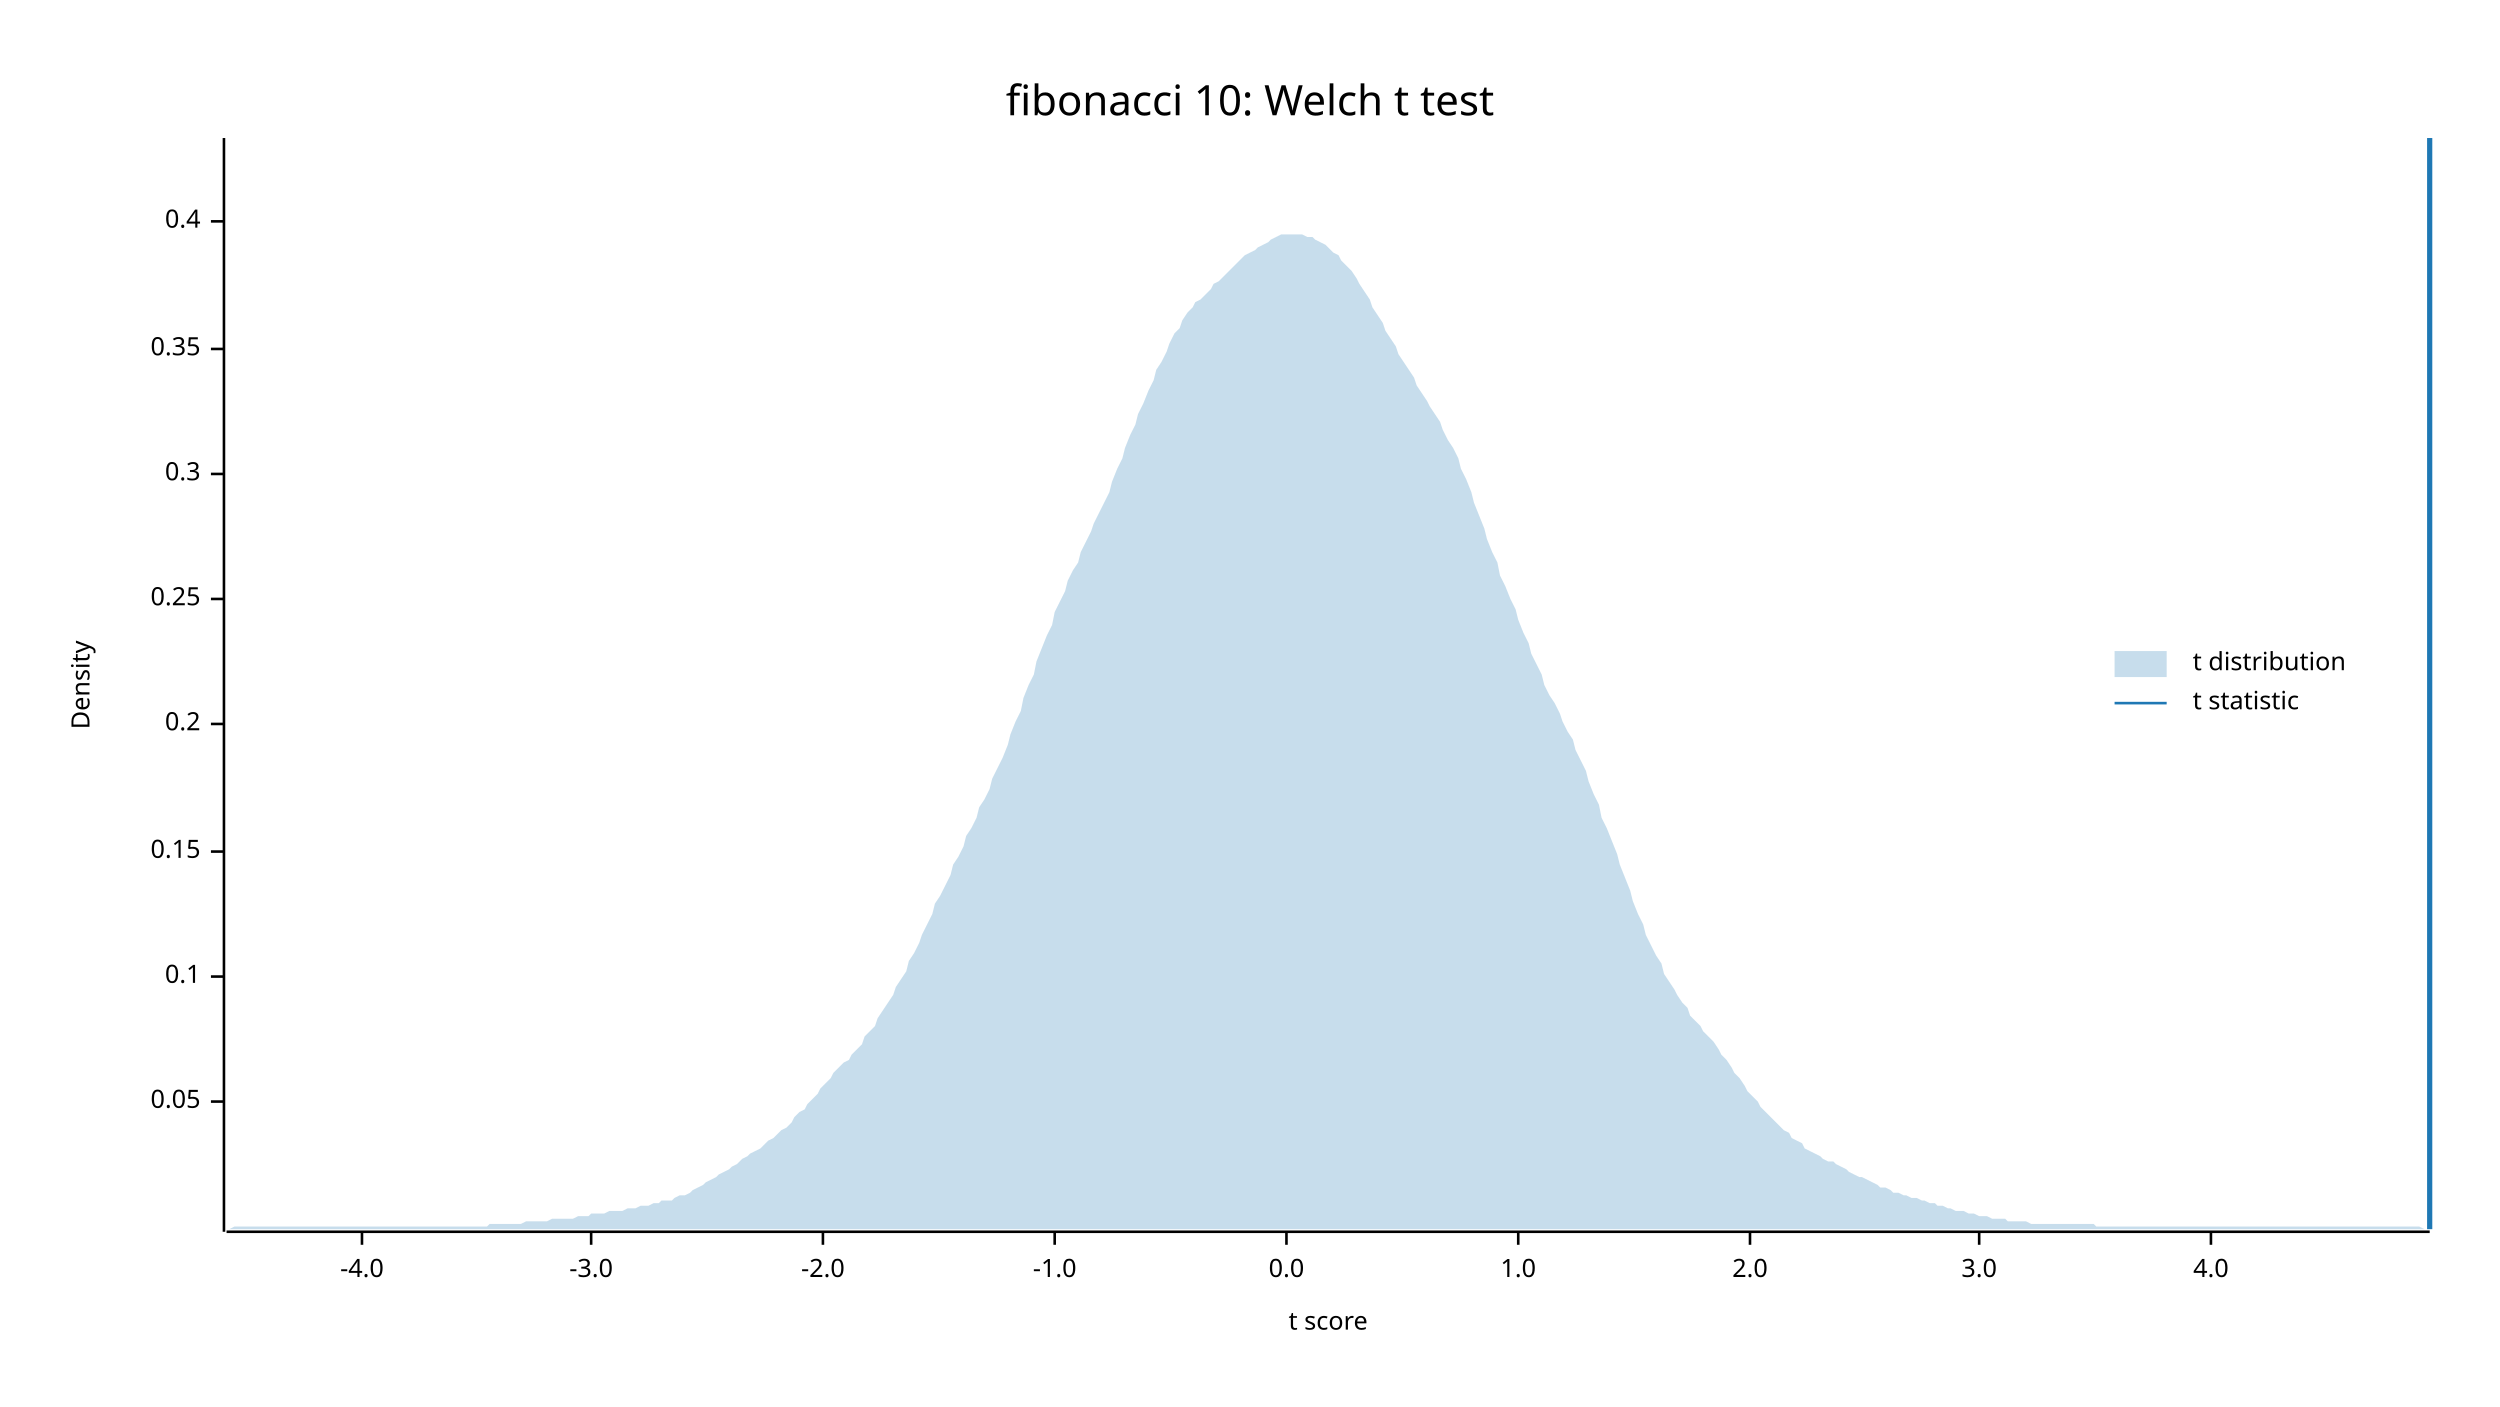
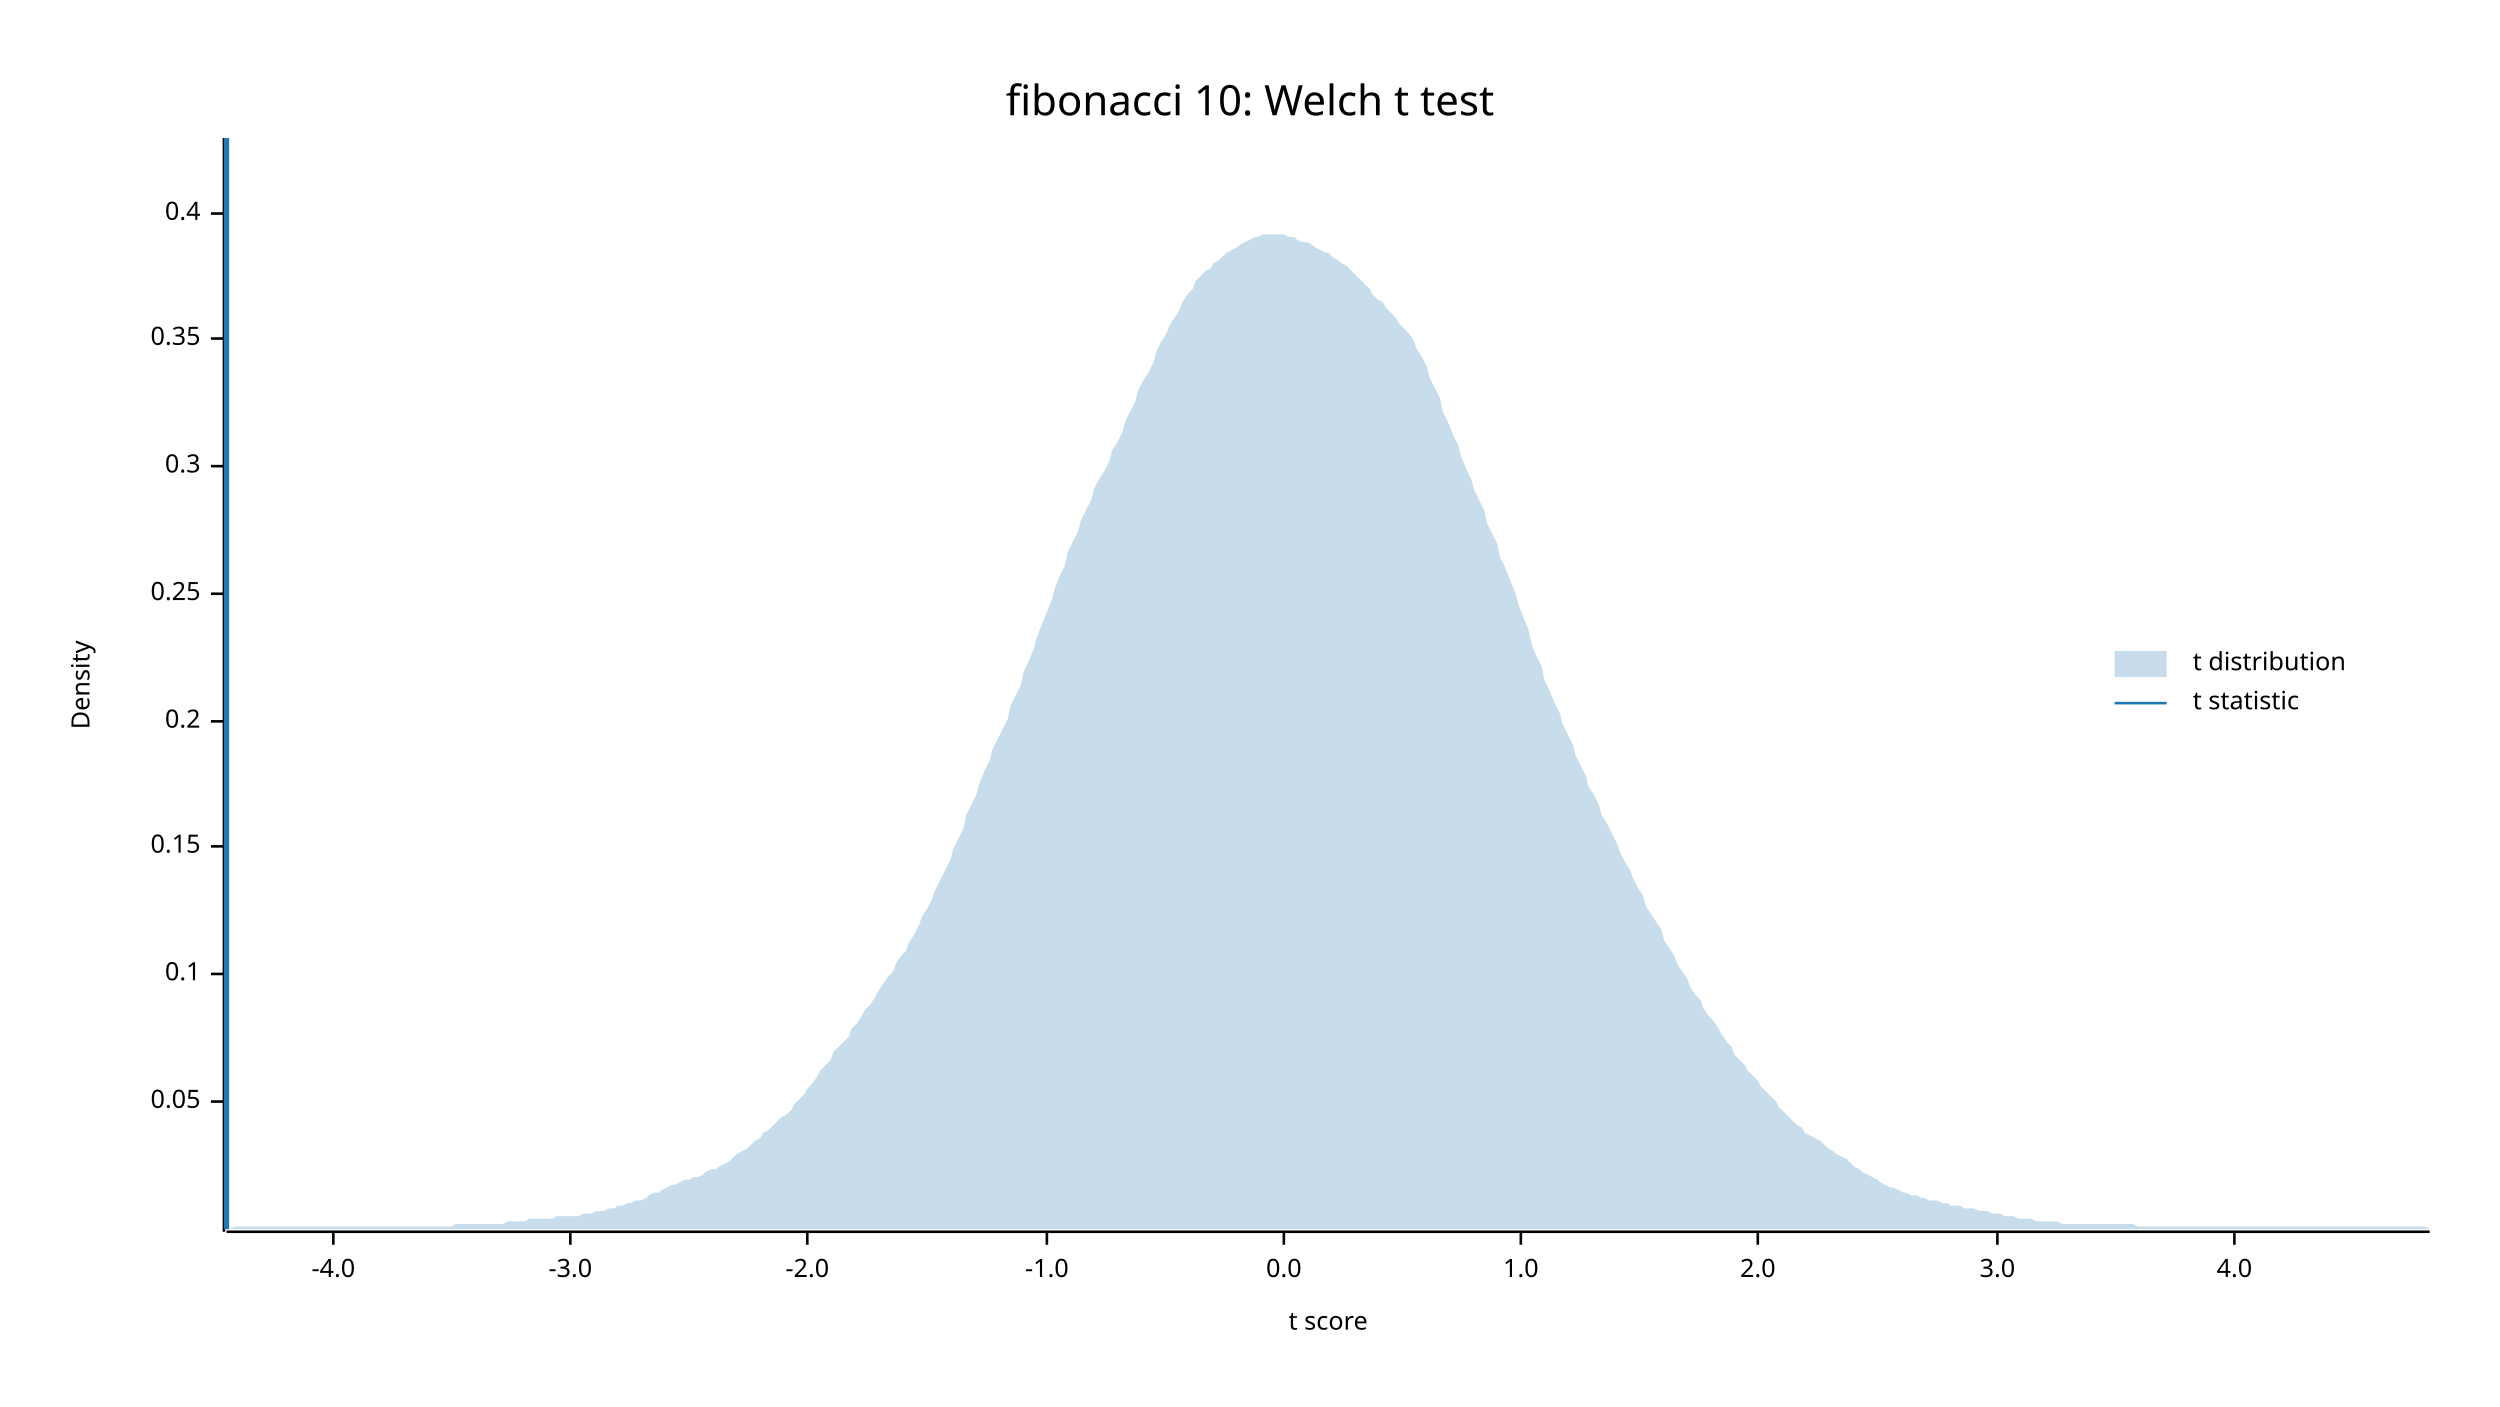
<svg xmlns="http://www.w3.org/2000/svg" width="960" height="540">
  <text x="480" y="32" dy="0.76em" text-anchor="middle" font-family="sans-serif" font-size="16.129" opacity="1" fill="#000000">
fibonacci 10: Welch t test
</text>
  <text x="27" y="263" dy="0.76em" text-anchor="middle" font-family="sans-serif" font-size="9.677" opacity="1" fill="#000000" transform="rotate(270, 27, 263)">
Density
</text>
  <text x="510" y="513" dy="-0.5ex" text-anchor="middle" font-family="sans-serif" font-size="9.677" opacity="1" fill="#000000">
t score
</text>
  <polyline fill="none" opacity="1" stroke="#000000" stroke-width="1" points="86,53 86,473 " />
  <text x="77" y="423" dy="0.5ex" text-anchor="end" font-family="sans-serif" font-size="9.677" opacity="1" fill="#000000">
0.05
</text>
  <polyline fill="none" opacity="1" stroke="#000000" stroke-width="1" points="81,423 86,423 " />
-   <text x="77" y="375" dy="0.5ex" text-anchor="end" font-family="sans-serif" font-size="9.677" opacity="1" fill="#000000">
+   <text x="77" y="374" dy="0.5ex" text-anchor="end" font-family="sans-serif" font-size="9.677" opacity="1" fill="#000000">
0.1
</text>
-   <polyline fill="none" opacity="1" stroke="#000000" stroke-width="1" points="81,375 86,375 " />
-   <text x="77" y="327" dy="0.5ex" text-anchor="end" font-family="sans-serif" font-size="9.677" opacity="1" fill="#000000">
+   <polyline fill="none" opacity="1" stroke="#000000" stroke-width="1" points="81,374 86,374 " />
+   <text x="77" y="325" dy="0.5ex" text-anchor="end" font-family="sans-serif" font-size="9.677" opacity="1" fill="#000000">
0.15
</text>
-   <polyline fill="none" opacity="1" stroke="#000000" stroke-width="1" points="81,327 86,327 " />
-   <text x="77" y="278" dy="0.5ex" text-anchor="end" font-family="sans-serif" font-size="9.677" opacity="1" fill="#000000">
+   <polyline fill="none" opacity="1" stroke="#000000" stroke-width="1" points="81,325 86,325 " />
+   <text x="77" y="277" dy="0.5ex" text-anchor="end" font-family="sans-serif" font-size="9.677" opacity="1" fill="#000000">
0.2
</text>
-   <polyline fill="none" opacity="1" stroke="#000000" stroke-width="1" points="81,278 86,278 " />
-   <text x="77" y="230" dy="0.5ex" text-anchor="end" font-family="sans-serif" font-size="9.677" opacity="1" fill="#000000">
+   <polyline fill="none" opacity="1" stroke="#000000" stroke-width="1" points="81,277 86,277 " />
+   <text x="77" y="228" dy="0.5ex" text-anchor="end" font-family="sans-serif" font-size="9.677" opacity="1" fill="#000000">
0.25
</text>
-   <polyline fill="none" opacity="1" stroke="#000000" stroke-width="1" points="81,230 86,230 " />
-   <text x="77" y="182" dy="0.5ex" text-anchor="end" font-family="sans-serif" font-size="9.677" opacity="1" fill="#000000">
+   <polyline fill="none" opacity="1" stroke="#000000" stroke-width="1" points="81,228 86,228 " />
+   <text x="77" y="179" dy="0.5ex" text-anchor="end" font-family="sans-serif" font-size="9.677" opacity="1" fill="#000000">
0.3
</text>
-   <polyline fill="none" opacity="1" stroke="#000000" stroke-width="1" points="81,182 86,182 " />
-   <text x="77" y="134" dy="0.5ex" text-anchor="end" font-family="sans-serif" font-size="9.677" opacity="1" fill="#000000">
+   <polyline fill="none" opacity="1" stroke="#000000" stroke-width="1" points="81,179 86,179 " />
+   <text x="77" y="130" dy="0.5ex" text-anchor="end" font-family="sans-serif" font-size="9.677" opacity="1" fill="#000000">
0.35
</text>
-   <polyline fill="none" opacity="1" stroke="#000000" stroke-width="1" points="81,134 86,134 " />
-   <text x="77" y="85" dy="0.5ex" text-anchor="end" font-family="sans-serif" font-size="9.677" opacity="1" fill="#000000">
+   <polyline fill="none" opacity="1" stroke="#000000" stroke-width="1" points="81,130 86,130 " />
+   <text x="77" y="82" dy="0.5ex" text-anchor="end" font-family="sans-serif" font-size="9.677" opacity="1" fill="#000000">
0.4
</text>
-   <polyline fill="none" opacity="1" stroke="#000000" stroke-width="1" points="81,85 86,85 " />
+   <polyline fill="none" opacity="1" stroke="#000000" stroke-width="1" points="81,82 86,82 " />
  <polyline fill="none" opacity="1" stroke="#000000" stroke-width="1" points="87,473 933,473 " />
-   <text x="139" y="483" dy="0.76em" text-anchor="middle" font-family="sans-serif" font-size="9.677" opacity="1" fill="#000000">
+   <text x="128" y="483" dy="0.76em" text-anchor="middle" font-family="sans-serif" font-size="9.677" opacity="1" fill="#000000">
-4.0
</text>
-   <polyline fill="none" opacity="1" stroke="#000000" stroke-width="1" points="139,473 139,478 " />
-   <text x="227" y="483" dy="0.76em" text-anchor="middle" font-family="sans-serif" font-size="9.677" opacity="1" fill="#000000">
+   <polyline fill="none" opacity="1" stroke="#000000" stroke-width="1" points="128,473 128,478 " />
+   <text x="219" y="483" dy="0.76em" text-anchor="middle" font-family="sans-serif" font-size="9.677" opacity="1" fill="#000000">
-3.0
</text>
-   <polyline fill="none" opacity="1" stroke="#000000" stroke-width="1" points="227,473 227,478 " />
-   <text x="316" y="483" dy="0.76em" text-anchor="middle" font-family="sans-serif" font-size="9.677" opacity="1" fill="#000000">
+   <polyline fill="none" opacity="1" stroke="#000000" stroke-width="1" points="219,473 219,478 " />
+   <text x="310" y="483" dy="0.76em" text-anchor="middle" font-family="sans-serif" font-size="9.677" opacity="1" fill="#000000">
-2.0
</text>
-   <polyline fill="none" opacity="1" stroke="#000000" stroke-width="1" points="316,473 316,478 " />
-   <text x="405" y="483" dy="0.76em" text-anchor="middle" font-family="sans-serif" font-size="9.677" opacity="1" fill="#000000">
+   <polyline fill="none" opacity="1" stroke="#000000" stroke-width="1" points="310,473 310,478 " />
+   <text x="402" y="483" dy="0.76em" text-anchor="middle" font-family="sans-serif" font-size="9.677" opacity="1" fill="#000000">
-1.0
</text>
-   <polyline fill="none" opacity="1" stroke="#000000" stroke-width="1" points="405,473 405,478 " />
-   <text x="494" y="483" dy="0.76em" text-anchor="middle" font-family="sans-serif" font-size="9.677" opacity="1" fill="#000000">
+   <polyline fill="none" opacity="1" stroke="#000000" stroke-width="1" points="402,473 402,478 " />
+   <text x="493" y="483" dy="0.76em" text-anchor="middle" font-family="sans-serif" font-size="9.677" opacity="1" fill="#000000">
0.0
</text>
-   <polyline fill="none" opacity="1" stroke="#000000" stroke-width="1" points="494,473 494,478 " />
-   <text x="583" y="483" dy="0.76em" text-anchor="middle" font-family="sans-serif" font-size="9.677" opacity="1" fill="#000000">
+   <polyline fill="none" opacity="1" stroke="#000000" stroke-width="1" points="493,473 493,478 " />
+   <text x="584" y="483" dy="0.76em" text-anchor="middle" font-family="sans-serif" font-size="9.677" opacity="1" fill="#000000">
1.0
</text>
-   <polyline fill="none" opacity="1" stroke="#000000" stroke-width="1" points="583,473 583,478 " />
-   <text x="672" y="483" dy="0.76em" text-anchor="middle" font-family="sans-serif" font-size="9.677" opacity="1" fill="#000000">
+   <polyline fill="none" opacity="1" stroke="#000000" stroke-width="1" points="584,473 584,478 " />
+   <text x="675" y="483" dy="0.76em" text-anchor="middle" font-family="sans-serif" font-size="9.677" opacity="1" fill="#000000">
2.0
</text>
-   <polyline fill="none" opacity="1" stroke="#000000" stroke-width="1" points="672,473 672,478 " />
-   <text x="760" y="483" dy="0.76em" text-anchor="middle" font-family="sans-serif" font-size="9.677" opacity="1" fill="#000000">
+   <polyline fill="none" opacity="1" stroke="#000000" stroke-width="1" points="675,473 675,478 " />
+   <text x="767" y="483" dy="0.76em" text-anchor="middle" font-family="sans-serif" font-size="9.677" opacity="1" fill="#000000">
3.0
</text>
-   <polyline fill="none" opacity="1" stroke="#000000" stroke-width="1" points="760,473 760,478 " />
-   <text x="849" y="483" dy="0.76em" text-anchor="middle" font-family="sans-serif" font-size="9.677" opacity="1" fill="#000000">
+   <polyline fill="none" opacity="1" stroke="#000000" stroke-width="1" points="767,473 767,478 " />
+   <text x="858" y="483" dy="0.76em" text-anchor="middle" font-family="sans-serif" font-size="9.677" opacity="1" fill="#000000">
4.0
</text>
-   <polyline fill="none" opacity="1" stroke="#000000" stroke-width="1" points="849,473 849,478 " />
-   <polygon opacity="0.25" fill="#1F78B4" points="87,472 88,472 90,471 92,471 93,471 95,471 97,471 98,471 100,471 102,471 103,471 105,471 107,471 109,471 110,471 112,471 114,471 115,471 117,471 119,471 120,471 122,471 124,471 125,471 127,471 129,471 131,471 132,471 134,471 136,471 137,471 139,471 141,471 142,471 144,471 146,471 148,471 149,471 151,471 153,471 154,471 156,471 158,471 159,471 161,471 163,471 164,471 166,471 168,471 170,471 171,471 173,471 175,471 176,471 178,471 180,471 181,471 183,471 185,471 187,471 188,470 190,470 192,470 193,470 195,470 197,470 198,470 200,470 202,469 203,469 205,469 207,469 209,469 210,469 212,468 214,468 215,468 217,468 219,468 220,468 222,467 224,467 226,467 227,466 229,466 231,466 232,466 234,465 236,465 237,465 239,465 241,464 242,464 244,464 246,463 248,463 249,463 251,462 253,462 254,461 256,461 258,461 259,460 261,459 263,459 265,458 266,457 268,456 270,455 271,454 273,453 275,452 276,451 278,450 280,449 281,448 283,447 285,445 287,444 288,443 290,442 292,441 293,440 295,438 297,437 298,436 300,434 302,433 304,431 305,429 307,427 309,426 310,424 312,422 314,420 315,418 317,416 319,414 320,412 322,410 324,408 326,407 327,405 329,403 331,401 332,398 334,396 336,394 337,391 339,388 341,385 343,382 344,379 346,376 348,373 349,369 351,366 353,362 354,359 356,355 358,351 359,347 361,344 363,340 365,336 366,332 368,329 370,325 371,321 373,318 375,314 376,310 378,307 380,303 381,299 383,295 385,291 387,286 388,282 390,277 392,273 393,268 395,263 397,259 398,254 400,249 402,244 404,240 405,235 407,231 409,227 410,223 412,219 414,216 415,212 417,208 419,204 420,201 422,197 424,193 426,189 427,185 429,180 431,176 432,172 434,167 436,163 437,159 439,155 441,150 443,146 444,142 446,139 448,135 449,132 451,128 453,126 454,123 456,120 458,118 459,116 461,115 463,113 465,111 466,109 468,108 470,106 471,105 473,103 475,101 476,100 478,98 480,97 482,96 483,95 485,94 487,93 488,92 490,91 492,90 493,90 495,90 497,90 498,90 500,90 502,91 504,91 505,92 507,93 509,94 510,95 512,97 514,98 515,100 517,102 519,104 521,107 522,109 524,112 526,115 527,118 529,121 531,124 532,127 534,130 536,133 537,136 539,139 541,142 543,145 544,148 546,151 548,154 549,156 551,159 553,162 554,165 556,169 558,172 560,176 561,180 563,184 565,189 566,193 568,198 570,203 571,207 573,212 575,216 576,221 578,225 580,230 582,234 583,238 585,243 587,247 588,251 590,255 592,259 593,263 595,267 597,270 599,274 600,277 602,281 604,284 605,288 607,292 609,296 610,300 612,305 614,309 615,314 617,318 619,323 621,328 622,332 624,337 626,342 627,346 629,351 631,355 632,359 634,363 636,367 638,370 639,374 641,377 643,380 644,382 646,385 648,387 649,390 651,392 653,394 654,396 656,398 658,400 660,403 661,405 663,407 665,410 666,412 668,414 670,417 671,419 673,421 675,423 676,425 678,427 680,429 682,431 683,432 685,434 687,435 688,437 690,438 692,439 693,441 695,442 697,443 699,444 700,445 702,446 704,446 705,447 707,448 709,449 710,450 712,451 714,452 715,452 717,453 719,454 721,455 722,456 724,456 726,457 727,458 729,458 731,459 732,459 734,460 736,460 738,461 739,461 741,462 743,462 744,463 746,463 748,464 749,464 751,465 753,465 754,465 756,466 758,466 760,467 761,467 763,467 765,468 766,468 768,468 770,468 771,469 773,469 775,469 777,469 778,469 780,470 782,470 783,470 785,470 787,470 788,470 790,470 792,470 793,470 795,470 797,470 799,470 800,470 802,470 804,470 805,471 807,471 809,471 810,471 812,471 814,471 816,471 817,471 819,471 821,471 822,471 824,471 826,471 827,471 829,471 831,471 832,471 834,471 836,471 838,471 839,471 841,471 843,471 844,471 846,471 848,471 849,471 851,471 853,471 855,471 856,471 858,471 860,471 861,471 863,471 865,471 866,471 868,471 870,471 871,471 873,471 875,471 877,471 878,471 880,471 882,471 883,471 885,471 887,471 888,471 890,471 892,471 894,471 895,471 897,471 899,471 900,471 902,471 904,471 905,471 907,471 909,471 910,471 912,471 914,471 916,471 917,471 919,471 921,471 922,471 924,471 926,471 927,471 929,471 931,472 933,472 933,472 87,472 " />
-   <polyline fill="none" opacity="1" stroke="#1F78B4" stroke-width="2" points="933,472 933,53 " />
+   <polyline fill="none" opacity="1" stroke="#000000" stroke-width="1" points="858,473 858,478 " />
+   <polygon opacity="0.25" fill="#1F78B4" points="87,472 88,472 90,471 92,471 93,471 95,471 97,471 98,471 100,471 102,471 103,471 105,471 107,471 109,471 110,471 112,471 114,471 115,471 117,471 119,471 120,471 122,471 124,471 125,471 127,471 129,471 131,471 132,471 134,471 136,471 137,471 139,471 141,471 142,471 144,471 146,471 148,471 149,471 151,471 153,471 154,471 156,471 158,471 159,471 161,471 163,471 164,471 166,471 168,471 170,471 171,471 173,471 175,470 176,470 178,470 180,470 181,470 183,470 185,470 187,470 188,470 190,470 192,470 193,470 195,469 197,469 198,469 200,469 202,469 203,468 205,468 207,468 209,468 210,468 212,468 214,467 215,467 217,467 219,467 220,467 222,467 224,466 226,466 227,466 229,465 231,465 232,465 234,464 236,464 237,463 239,463 241,462 242,462 244,461 246,461 248,460 249,459 251,458 253,458 254,457 256,456 258,455 259,455 261,454 263,453 265,453 266,452 268,452 270,451 271,450 273,449 275,449 276,448 278,447 280,446 281,445 283,443 285,442 287,441 288,440 290,438 292,437 293,435 295,434 297,432 298,431 300,429 302,428 304,426 305,424 307,422 309,420 310,418 312,416 314,413 315,411 317,409 319,407 320,404 322,402 324,400 326,398 327,395 329,393 331,390 332,388 334,386 336,383 337,381 339,378 341,375 343,373 344,370 346,367 348,365 349,362 351,359 353,355 354,352 356,349 358,345 359,342 361,338 363,334 365,330 366,326 368,322 370,318 371,313 373,309 375,305 376,301 378,296 380,292 381,288 383,284 385,280 387,276 388,271 390,267 392,263 393,258 395,254 397,249 398,245 400,240 402,235 404,230 405,226 407,221 409,217 410,212 412,208 414,204 415,200 417,196 419,192 420,188 422,184 424,181 426,177 427,173 429,170 431,166 432,162 434,158 436,154 437,150 439,146 441,143 443,139 444,135 446,131 448,128 449,125 451,122 453,119 454,116 456,113 458,111 459,108 461,106 463,104 465,103 466,101 468,100 470,98 471,97 473,96 475,95 476,94 478,93 480,92 482,91 483,91 485,90 487,90 488,90 490,90 492,90 493,90 495,91 497,91 498,92 500,93 502,93 504,94 505,95 507,96 509,97 510,97 512,99 514,100 515,101 517,102 519,104 521,106 522,107 524,109 526,111 527,113 529,115 531,116 532,118 534,120 536,122 537,124 539,126 541,128 543,131 544,134 546,137 548,141 549,145 551,149 553,153 554,158 556,162 558,167 560,171 561,175 563,180 565,184 566,188 568,192 570,196 571,201 573,205 575,209 576,214 578,218 580,223 582,228 583,232 585,237 587,242 588,247 590,252 592,256 593,261 595,265 597,270 599,274 600,278 602,282 604,286 605,290 607,294 609,298 610,302 612,305 614,309 615,313 617,316 619,320 621,324 622,327 624,331 626,334 627,337 629,341 631,344 632,348 634,351 636,354 638,357 639,361 641,364 643,367 644,370 646,373 648,376 649,379 651,382 653,384 654,387 656,390 658,392 660,395 661,397 663,400 665,402 666,405 668,407 670,409 671,411 673,413 675,415 676,417 678,419 680,421 682,423 683,425 685,427 687,429 688,430 690,432 692,433 693,435 695,436 697,437 699,438 700,439 702,441 704,442 705,443 707,444 709,445 710,446 712,448 714,449 715,450 717,451 719,452 721,453 722,454 724,455 726,456 727,456 729,457 731,458 732,458 734,459 736,459 738,460 739,460 741,461 743,461 744,461 746,462 748,462 749,463 751,463 753,463 754,464 756,464 758,464 760,465 761,465 763,465 765,466 766,466 768,466 770,467 771,467 773,467 775,468 777,468 778,468 780,468 782,469 783,469 785,469 787,469 788,469 790,469 792,470 793,470 795,470 797,470 799,470 800,470 802,470 804,470 805,470 807,470 809,470 810,470 812,470 814,470 816,470 817,470 819,470 821,471 822,471 824,471 826,471 827,471 829,471 831,471 832,471 834,471 836,471 838,471 839,471 841,471 843,471 844,471 846,471 848,471 849,471 851,471 853,471 855,471 856,471 858,471 860,471 861,471 863,471 865,471 866,471 868,471 870,471 871,471 873,471 875,471 877,471 878,471 880,471 882,471 883,471 885,471 887,471 888,471 890,471 892,471 894,471 895,471 897,471 899,471 900,471 902,471 904,471 905,471 907,471 909,471 910,471 912,471 914,471 916,471 917,471 919,471 921,471 922,471 924,471 926,471 927,471 929,471 931,471 933,472 933,472 87,472 " />
+   <polyline fill="none" opacity="1" stroke="#1F78B4" stroke-width="2" points="87,472 87,53 " />
  <text x="842" y="250" dy="0.76em" text-anchor="start" font-family="sans-serif" font-size="9.677" opacity="1" fill="#000000">
t distribution
</text>
  <text x="842" y="265" dy="0.76em" text-anchor="start" font-family="sans-serif" font-size="9.677" opacity="1" fill="#000000">
t statistic
</text>
  <rect x="812" y="250" width="20" height="10" opacity="0.25" fill="#1F78B4" stroke="none" />
  <polyline fill="none" opacity="1" stroke="#1F78B4" stroke-width="1" points="812,270 832,270 " />
</svg>
